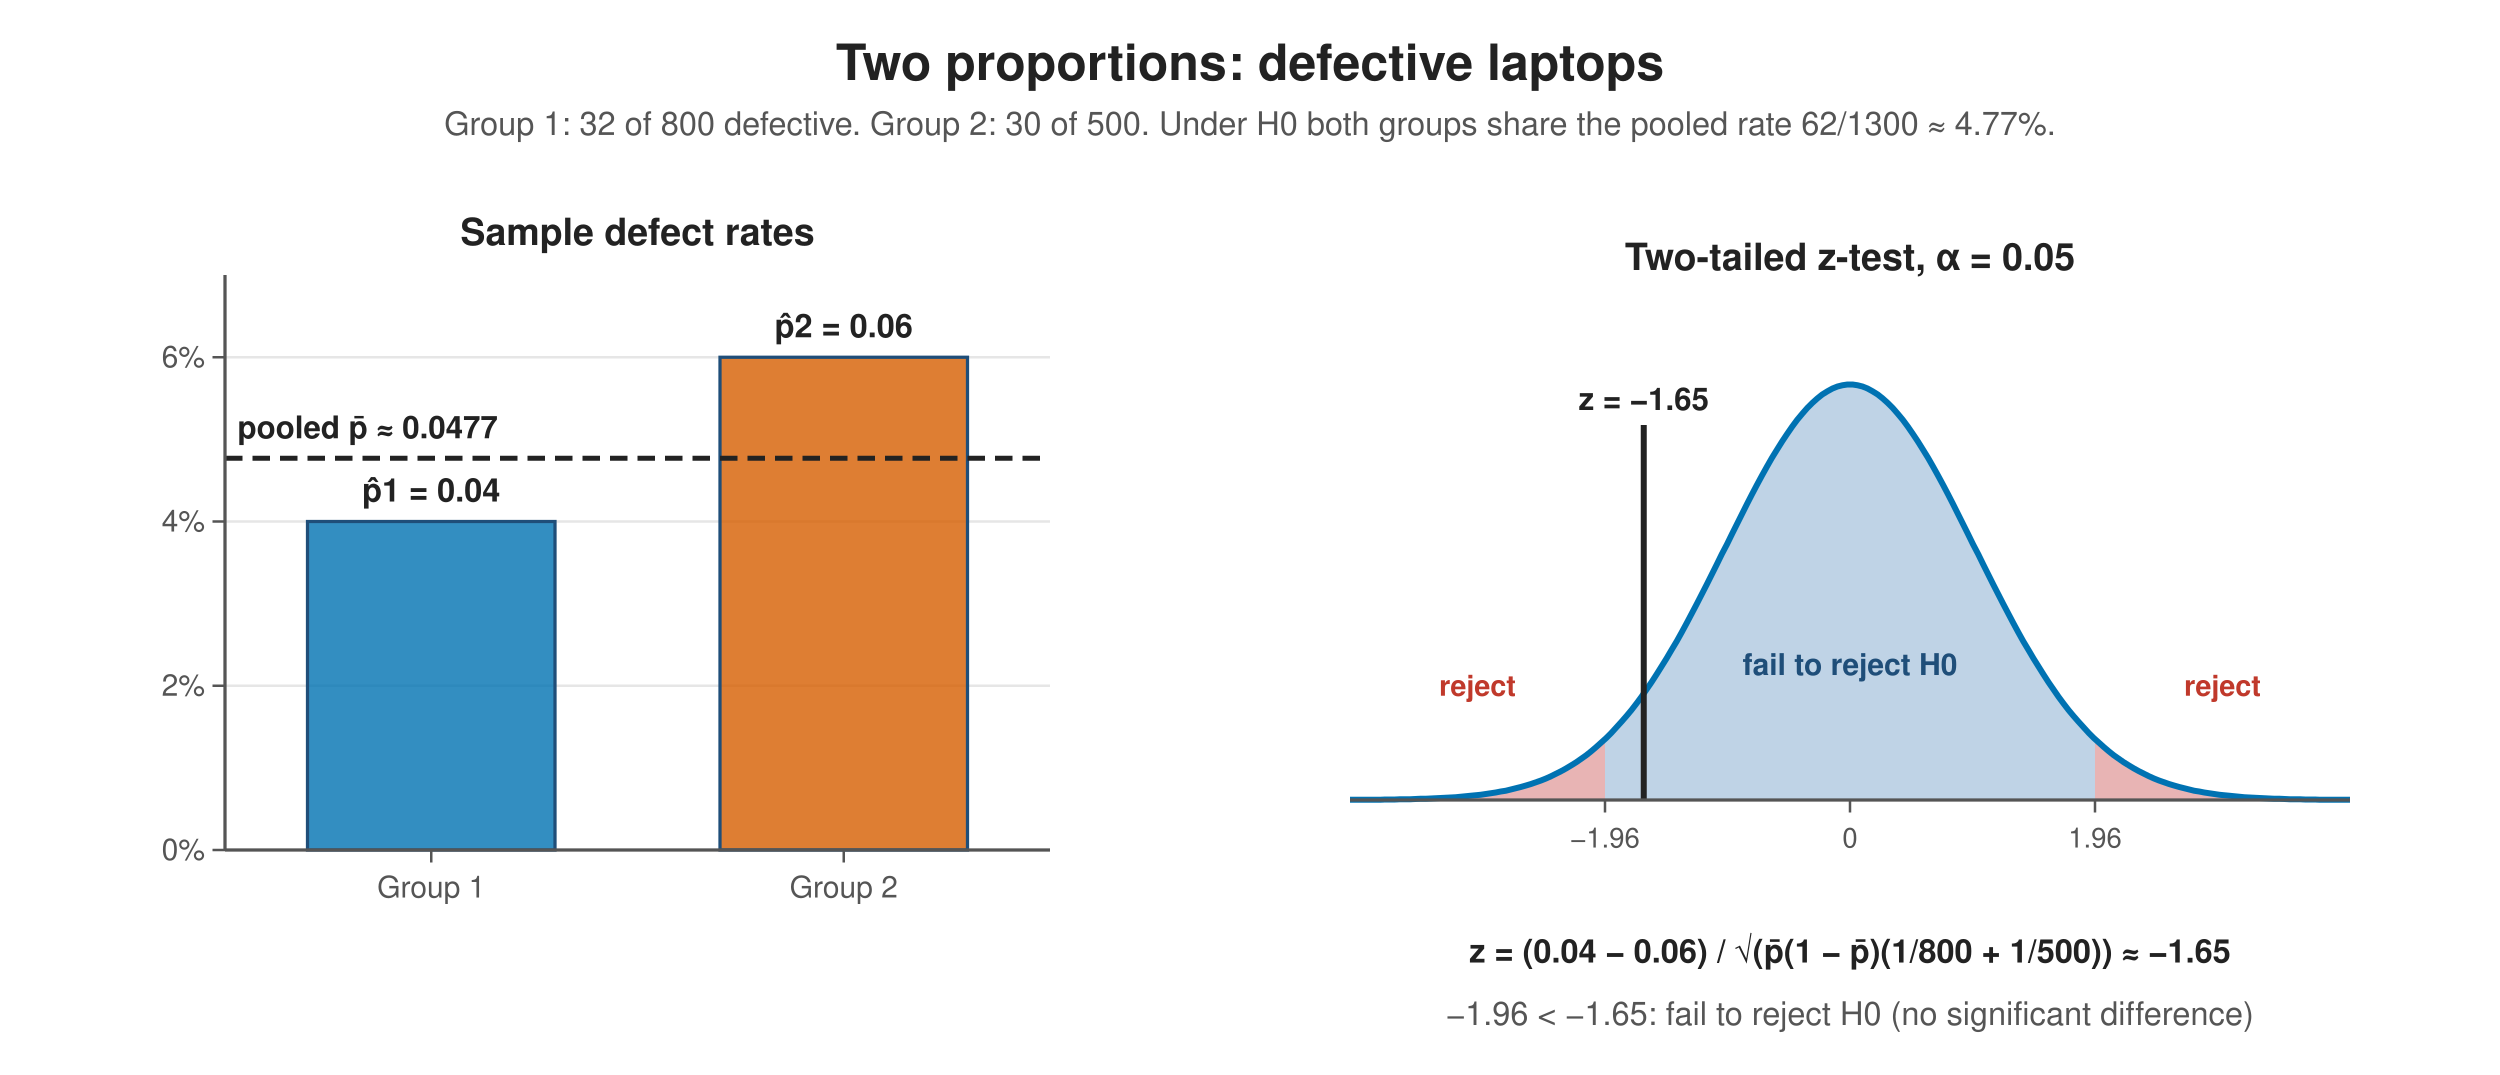
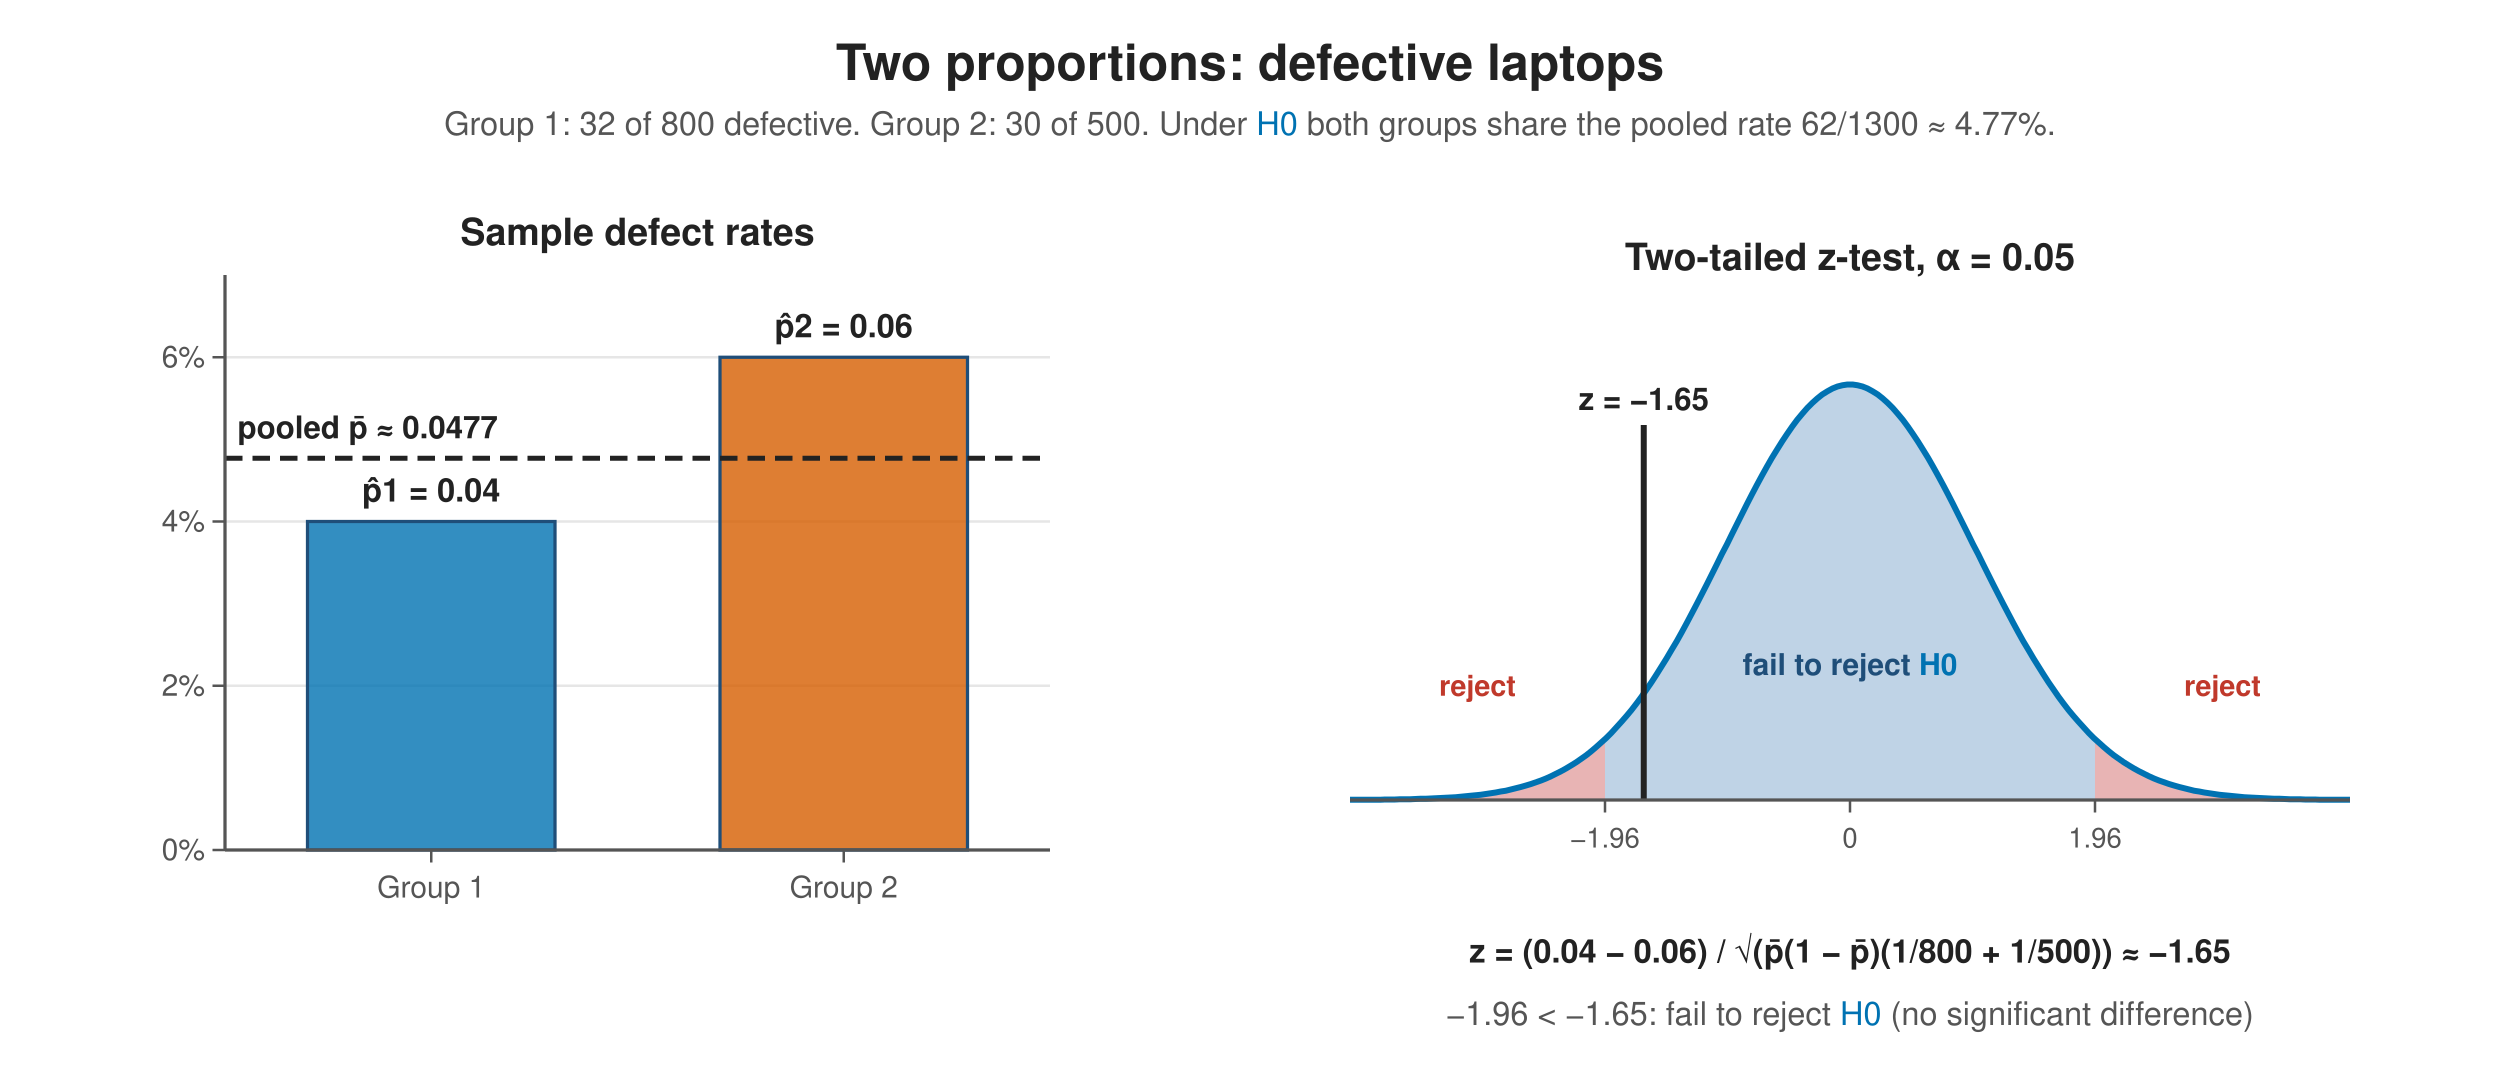
<svg xmlns="http://www.w3.org/2000/svg" width="1000" height="430" viewBox="0 0 1000 430" font-family="Helvetica, Arial, sans-serif">
  <rect width="100%" height="100%" fill="#ffffff" />
  <text x="500.0" y="32.0" font-size="20" fill="#222222" text-anchor="middle" font-weight="bold">Two proportions: defective laptops</text>
-   <text x="500.0" y="54.0" font-size="13" fill="#555555" text-anchor="middle">Group 1: 32 of 800 defective. Group 2: 30 of 500. Under H0 both groups share the pooled rate 62/1300 ≈ 4.77%.</text>
+   <text x="500.0" y="54.0" font-size="13" fill="#555555" text-anchor="middle">Group 1: 32 of 800 defective. Group 2: 30 of 500. Under <tspan fill="#0072B2">H0</tspan> both groups share the pooled rate 62/1300 ≈ 4.77%.</text>
  <line x1="90.0" y1="340.0" x2="420.0" y2="340.0" stroke="#E6E6E6" stroke-width="1" fill="none" />
  <line x1="90.0" y1="274.3" x2="420.0" y2="274.3" stroke="#E6E6E6" stroke-width="1" fill="none" />
  <line x1="90.0" y1="208.6" x2="420.0" y2="208.6" stroke="#E6E6E6" stroke-width="1" fill="none" />
  <line x1="90.0" y1="142.9" x2="420.0" y2="142.9" stroke="#E6E6E6" stroke-width="1" fill="none" />
  <text x="255.0" y="98.0" font-size="15" fill="#222222" text-anchor="middle" font-weight="bold">Sample defect rates</text>
  <rect x="123.0" y="208.6" width="99.0" height="131.4" stroke="#1F4E79" stroke-width="1.3" fill="#0072B2" fill-opacity="0.8" />
  <rect x="288.0" y="142.9" width="99.0" height="197.1" stroke="#1F4E79" stroke-width="1.3" fill="#D55E00" fill-opacity="0.8" />
  <text x="172.5" y="200.6" font-size="13" fill="#222222" text-anchor="middle" font-weight="bold">p̂1 = 0.04</text>
  <text x="337.5" y="134.9" font-size="13" fill="#222222" text-anchor="middle" font-weight="bold">p̂2 = 0.06</text>
  <line x1="90.0" y1="183.3" x2="420.0" y2="183.3" stroke="#222222" stroke-width="2" stroke-dasharray="7,4" fill="none" />
  <text x="95.0" y="175.3" font-size="12.5" fill="#222222" text-anchor="start" font-weight="bold">pooled p̄ ≈ 0.0477</text>
  <line x1="90.0" y1="340.0" x2="420.0" y2="340.0" stroke="#555555" stroke-width="1.3" fill="none" />
  <line x1="90.0" y1="110.0" x2="90.0" y2="340.0" stroke="#555555" stroke-width="1.3" fill="none" />
  <line x1="172.5" y1="340.0" x2="172.5" y2="345.0" stroke="#555555" stroke-width="1" fill="none" />
  <text x="172.5" y="359.0" font-size="12" fill="#555555" text-anchor="middle">Group 1</text>
  <line x1="337.5" y1="340.0" x2="337.5" y2="345.0" stroke="#555555" stroke-width="1" fill="none" />
  <text x="337.5" y="359.0" font-size="12" fill="#555555" text-anchor="middle">Group 2</text>
  <line x1="85.0" y1="340.0" x2="90.0" y2="340.0" stroke="#555555" stroke-width="1" fill="none" />
  <text x="82.0" y="344.0" font-size="12" fill="#555555" text-anchor="end">0%</text>
  <line x1="85.0" y1="274.3" x2="90.0" y2="274.3" stroke="#555555" stroke-width="1" fill="none" />
  <text x="82.0" y="278.3" font-size="12" fill="#555555" text-anchor="end">2%</text>
  <line x1="85.0" y1="208.6" x2="90.0" y2="208.6" stroke="#555555" stroke-width="1" fill="none" />
  <text x="82.0" y="212.6" font-size="12" fill="#555555" text-anchor="end">4%</text>
  <line x1="85.0" y1="142.9" x2="90.0" y2="142.9" stroke="#555555" stroke-width="1" fill="none" />
  <text x="82.0" y="146.9" font-size="12" fill="#555555" text-anchor="end">6%</text>
  <text x="740.0" y="108.0" font-size="15" fill="#222222" text-anchor="middle" font-weight="bold">Two-tailed z-test, α = 0.05</text>
  <polygon points="540.0,320.0 540.0,319.9 543.4,319.9 546.7,319.9 550.1,319.9 553.4,319.8 556.8,319.8 560.2,319.7 563.5,319.7 566.9,319.6 570.3,319.5 573.6,319.3 577.0,319.2 580.3,319.0 583.7,318.7 587.1,318.5 590.4,318.1 593.8,317.7 597.1,317.2 600.5,316.6 603.9,315.9 607.2,315.1 610.6,314.2 613.9,313.1 617.3,311.8 620.7,310.4 624.0,308.7 627.4,306.8 630.8,304.7 634.1,302.3 637.5,299.7 640.8,296.7 644.2,293.5 647.6,289.9 650.9,286.0 654.3,281.8 657.6,277.2 661.0,272.3 664.4,267.0 667.7,261.5 671.1,255.7 674.5,249.6 677.8,243.3 681.2,236.8 684.5,230.2 687.9,223.4 691.3,216.6 694.6,209.9 698.0,203.2 701.3,196.7 704.7,190.4 708.1,184.4 711.4,178.8 714.8,173.6 718.2,168.9 721.5,164.8 724.9,161.2 728.2,158.3 731.6,156.1 735.0,154.6 738.3,153.9 741.7,153.9 745.0,154.6 748.4,156.1 751.8,158.3 755.1,161.2 758.5,164.8 761.8,168.9 765.2,173.6 768.6,178.8 771.9,184.4 775.3,190.4 778.7,196.7 782.0,203.2 785.4,209.9 788.7,216.6 792.1,223.4 795.5,230.2 798.8,236.8 802.2,243.3 805.5,249.6 808.9,255.7 812.3,261.5 815.6,267.0 819.0,272.3 822.4,277.2 825.7,281.8 829.1,286.0 832.4,289.9 835.8,293.5 839.2,296.7 842.5,299.7 845.9,302.3 849.2,304.7 852.6,306.8 856.0,308.7 859.3,310.4 862.7,311.8 866.1,313.1 869.4,314.2 872.8,315.1 876.1,315.9 879.5,316.6 882.9,317.2 886.2,317.7 889.6,318.1 892.9,318.5 896.3,318.7 899.7,319.0 903.0,319.2 906.4,319.3 909.7,319.5 913.1,319.6 916.5,319.7 919.8,319.7 923.2,319.8 926.6,319.8 929.9,319.9 933.3,319.9 936.6,319.9 940.0,319.9 940.0,320.0" stroke="none" fill="#BFD3E6" />
  <polygon points="540.0,320.0 540.0,319.9 540.9,319.9 541.7,319.9 542.6,319.9 543.4,319.9 544.3,319.9 545.1,319.9 546.0,319.9 546.9,319.9 547.7,319.9 548.6,319.9 549.4,319.9 550.3,319.9 551.1,319.9 552.0,319.9 552.9,319.8 553.7,319.8 554.6,319.8 555.4,319.8 556.3,319.8 557.1,319.8 558.0,319.8 558.9,319.8 559.7,319.8 560.6,319.7 561.4,319.7 562.3,319.7 563.1,319.7 564.0,319.7 564.9,319.6 565.7,319.6 566.6,319.6 567.4,319.6 568.3,319.5 569.1,319.5 570.0,319.5 570.9,319.5 571.7,319.4 572.6,319.4 573.4,319.4 574.3,319.3 575.1,319.3 576.0,319.2 576.9,319.2 577.7,319.1 578.6,319.1 579.4,319.0 580.3,319.0 581.1,318.9 582.0,318.9 582.9,318.8 583.7,318.7 584.6,318.7 585.4,318.6 586.3,318.5 587.1,318.4 588.0,318.4 588.9,318.3 589.7,318.2 590.6,318.1 591.4,318.0 592.3,317.9 593.1,317.8 594.0,317.7 594.9,317.5 595.7,317.4 596.6,317.3 597.4,317.1 598.3,317.0 599.1,316.9 600.0,316.7 600.9,316.5 601.7,316.4 602.6,316.2 603.4,316.0 604.3,315.8 605.1,315.6 606.0,315.4 606.9,315.2 607.7,315.0 608.6,314.7 609.4,314.5 610.3,314.3 611.1,314.0 612.0,313.7 612.9,313.4 613.7,313.2 614.6,312.9 615.4,312.5 616.3,312.2 617.1,311.9 618.0,311.5 618.9,311.2 619.7,310.8 620.6,310.4 621.4,310.0 622.3,309.6 623.1,309.2 624.0,308.7 624.9,308.3 625.7,307.8 626.6,307.3 627.4,306.8 628.3,306.3 629.1,305.8 630.0,305.2 630.9,304.7 631.7,304.1 632.6,303.5 633.4,302.9 634.3,302.2 635.1,301.6 636.0,300.9 636.9,300.2 637.7,299.5 638.6,298.8 639.4,298.0 640.3,297.2 641.1,296.5 642.0,295.6 642.0,320.0" stroke="none" fill="#E8B4B4" />
  <polygon points="838.0,320.0 838.0,295.6 838.9,296.5 839.7,297.2 840.6,298.0 841.4,298.8 842.3,299.5 843.1,300.2 844.0,300.9 844.9,301.6 845.7,302.2 846.6,302.9 847.4,303.5 848.3,304.1 849.1,304.7 850.0,305.2 850.9,305.8 851.7,306.3 852.6,306.8 853.4,307.3 854.3,307.8 855.1,308.3 856.0,308.7 856.9,309.2 857.7,309.6 858.6,310.0 859.4,310.4 860.3,310.8 861.1,311.2 862.0,311.5 862.9,311.9 863.7,312.2 864.6,312.5 865.4,312.9 866.3,313.2 867.1,313.4 868.0,313.7 868.9,314.0 869.7,314.3 870.6,314.5 871.4,314.7 872.3,315.0 873.1,315.2 874.0,315.4 874.9,315.6 875.7,315.8 876.6,316.0 877.4,316.2 878.3,316.4 879.1,316.5 880.0,316.7 880.9,316.9 881.7,317.0 882.6,317.1 883.4,317.3 884.3,317.4 885.1,317.5 886.0,317.7 886.9,317.8 887.7,317.9 888.6,318.0 889.4,318.1 890.3,318.2 891.1,318.3 892.0,318.4 892.9,318.4 893.7,318.5 894.6,318.6 895.4,318.7 896.3,318.7 897.1,318.8 898.0,318.9 898.9,318.9 899.7,319.0 900.6,319.0 901.4,319.1 902.3,319.1 903.1,319.2 904.0,319.2 904.9,319.3 905.7,319.3 906.6,319.4 907.4,319.4 908.3,319.4 909.1,319.5 910.0,319.5 910.9,319.5 911.7,319.5 912.6,319.6 913.4,319.6 914.3,319.6 915.1,319.6 916.0,319.7 916.9,319.7 917.7,319.7 918.6,319.7 919.4,319.7 920.3,319.8 921.1,319.8 922.0,319.8 922.9,319.8 923.7,319.8 924.6,319.8 925.4,319.8 926.3,319.8 927.1,319.8 928.0,319.9 928.9,319.9 929.7,319.9 930.6,319.9 931.4,319.9 932.3,319.9 933.1,319.9 934.0,319.9 934.9,319.9 935.7,319.9 936.6,319.9 937.4,319.9 938.3,319.9 939.1,319.9 940.0,319.9 940.0,320.0" stroke="none" fill="#E8B4B4" />
  <polyline points="540.0,319.9 542.0,319.9 544.0,319.9 546.0,319.9 548.0,319.9 550.1,319.9 552.1,319.9 554.1,319.8 556.1,319.8 558.1,319.8 560.1,319.7 562.1,319.7 564.1,319.7 566.1,319.6 568.1,319.5 570.2,319.5 572.2,319.4 574.2,319.3 576.2,319.2 578.2,319.1 580.2,319.0 582.2,318.9 584.2,318.7 586.2,318.5 588.2,318.3 590.3,318.1 592.3,317.9 594.3,317.6 596.3,317.3 598.3,317.0 600.3,316.6 602.3,316.3 604.3,315.8 606.3,315.3 608.3,314.8 610.4,314.2 612.4,313.6 614.4,312.9 616.4,312.2 618.4,311.4 620.4,310.5 622.4,309.5 624.4,308.5 626.4,307.4 628.4,306.2 630.5,304.9 632.5,303.5 634.5,302.1 636.5,300.5 638.5,298.8 640.5,297.0 642.5,295.2 644.5,293.2 646.5,291.0 648.5,288.8 650.6,286.4 652.6,284.0 654.6,281.4 656.6,278.7 658.6,275.8 660.6,272.9 662.6,269.8 664.6,266.6 666.6,263.4 668.6,260.0 670.7,256.5 672.7,252.9 674.7,249.2 676.7,245.4 678.7,241.6 680.7,237.7 682.7,233.8 684.7,229.8 686.7,225.8 688.7,221.7 690.8,217.7 692.8,213.6 694.8,209.6 696.8,205.6 698.8,201.6 700.8,197.7 702.8,193.9 704.8,190.2 706.8,186.6 708.8,183.1 710.9,179.7 712.9,176.5 714.9,173.5 716.9,170.6 718.9,167.9 720.9,165.5 722.9,163.2 724.9,161.2 726.9,159.4 728.9,157.8 731.0,156.5 733.0,155.4 735.0,154.6 737.0,154.1 739.0,153.8 741.0,153.8 743.0,154.1 745.0,154.6 747.0,155.4 749.0,156.5 751.1,157.8 753.1,159.4 755.1,161.2 757.1,163.2 759.1,165.5 761.1,167.9 763.1,170.6 765.1,173.5 767.1,176.5 769.1,179.7 771.2,183.1 773.2,186.6 775.2,190.2 777.2,193.9 779.2,197.7 781.2,201.6 783.2,205.6 785.2,209.6 787.2,213.6 789.2,217.7 791.3,221.7 793.3,225.8 795.3,229.8 797.3,233.8 799.3,237.7 801.3,241.6 803.3,245.4 805.3,249.2 807.3,252.9 809.3,256.5 811.4,260.0 813.4,263.4 815.4,266.6 817.4,269.8 819.4,272.9 821.4,275.8 823.4,278.7 825.4,281.4 827.4,284.0 829.4,286.4 831.5,288.8 833.5,291.0 835.5,293.2 837.5,295.2 839.5,297.0 841.5,298.8 843.5,300.5 845.5,302.1 847.5,303.5 849.5,304.9 851.6,306.2 853.6,307.4 855.6,308.5 857.6,309.5 859.6,310.5 861.6,311.4 863.6,312.2 865.6,312.9 867.6,313.6 869.6,314.2 871.7,314.8 873.7,315.3 875.7,315.8 877.7,316.3 879.7,316.6 881.7,317.0 883.7,317.3 885.7,317.6 887.7,317.9 889.7,318.1 891.8,318.3 893.8,318.5 895.8,318.7 897.8,318.9 899.8,319.0 901.8,319.1 903.8,319.2 905.8,319.3 907.8,319.4 909.8,319.5 911.9,319.5 913.9,319.6 915.9,319.7 917.9,319.7 919.9,319.7 921.9,319.8 923.9,319.8 925.9,319.8 927.9,319.9 929.9,319.9 932.0,319.9 934.0,319.9 936.0,319.9 938.0,319.9 940.0,319.9" stroke="#0072B2" stroke-width="2.4" fill="none" />
-   <text x="740.0" y="270.0" font-size="12" fill="#1F4E79" text-anchor="middle" font-weight="bold">fail to reject H0</text>
+   <text x="740.0" y="270.0" font-size="12" fill="#1F4E79" text-anchor="middle" font-weight="bold">fail to reject <tspan fill="#0072B2">H0</tspan>
+   </text>
  <text x="591.0" y="278.3" font-size="11.5" fill="#C0392B" text-anchor="middle" font-weight="bold">reject</text>
  <text x="889.0" y="278.3" font-size="11.5" fill="#C0392B" text-anchor="middle" font-weight="bold">reject</text>
  <line x1="657.5" y1="320.0" x2="657.5" y2="170.0" stroke="#222222" stroke-width="2.4" fill="none" />
  <text x="657.5" y="164.0" font-size="12.5" fill="#222222" text-anchor="middle" font-weight="bold">z = −1.65</text>
  <line x1="540.0" y1="320.0" x2="940.0" y2="320.0" stroke="#555555" stroke-width="1.3" fill="none" />
  <line x1="642.0" y1="320.0" x2="642.0" y2="325.0" stroke="#555555" stroke-width="1" fill="none" />
  <text x="642.0" y="339.0" font-size="11" fill="#555555" text-anchor="middle">−1.96</text>
  <line x1="740.0" y1="320.0" x2="740.0" y2="325.0" stroke="#555555" stroke-width="1" fill="none" />
  <text x="740.0" y="339.0" font-size="11" fill="#555555" text-anchor="middle">0</text>
  <line x1="838.0" y1="320.0" x2="838.0" y2="325.0" stroke="#555555" stroke-width="1" fill="none" />
  <text x="838.0" y="339.0" font-size="11" fill="#555555" text-anchor="middle">1.96</text>
  <text x="740.0" y="385.0" font-size="13" fill="#222222" text-anchor="middle" font-weight="bold">z = (0.04 − 0.06) / √(p̄(1 − p̄)(1/800 + 1/500)) ≈ −1.65</text>
-   <text x="740.0" y="410.0" font-size="13" fill="#555555" text-anchor="middle">−1.96 &lt; −1.65: fail to reject H0 (no significant difference)</text>
+   <text x="740.0" y="410.0" font-size="13" fill="#555555" text-anchor="middle">−1.96 &lt; −1.65: fail to reject <tspan fill="#0072B2">H0</tspan> (no significant difference)</text>
</svg>
